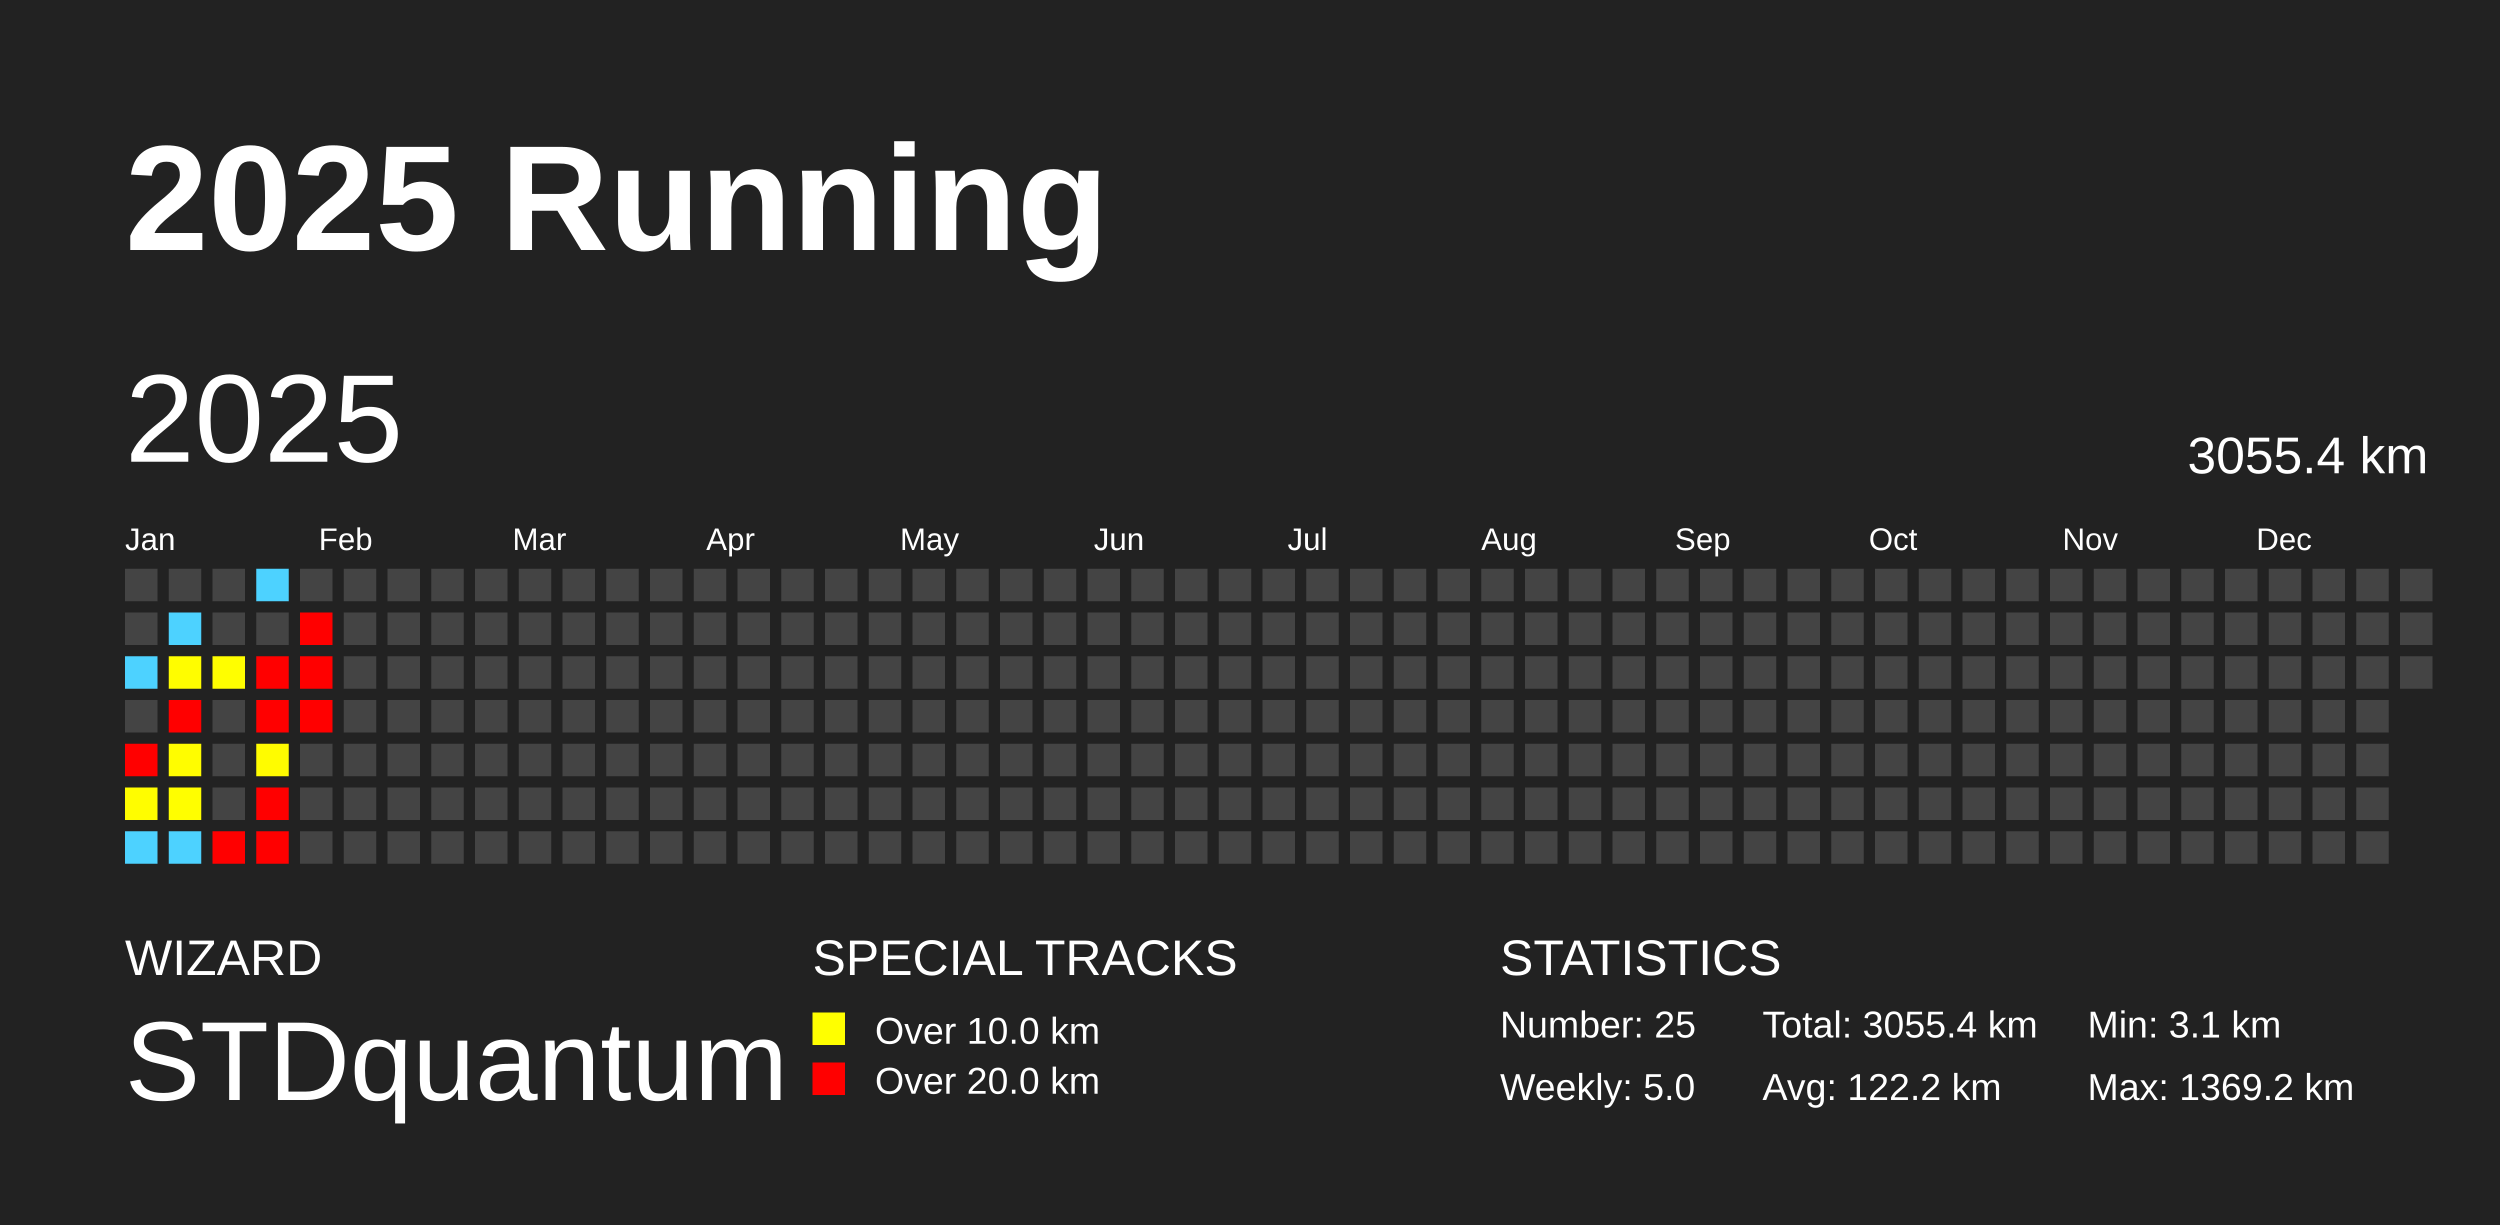
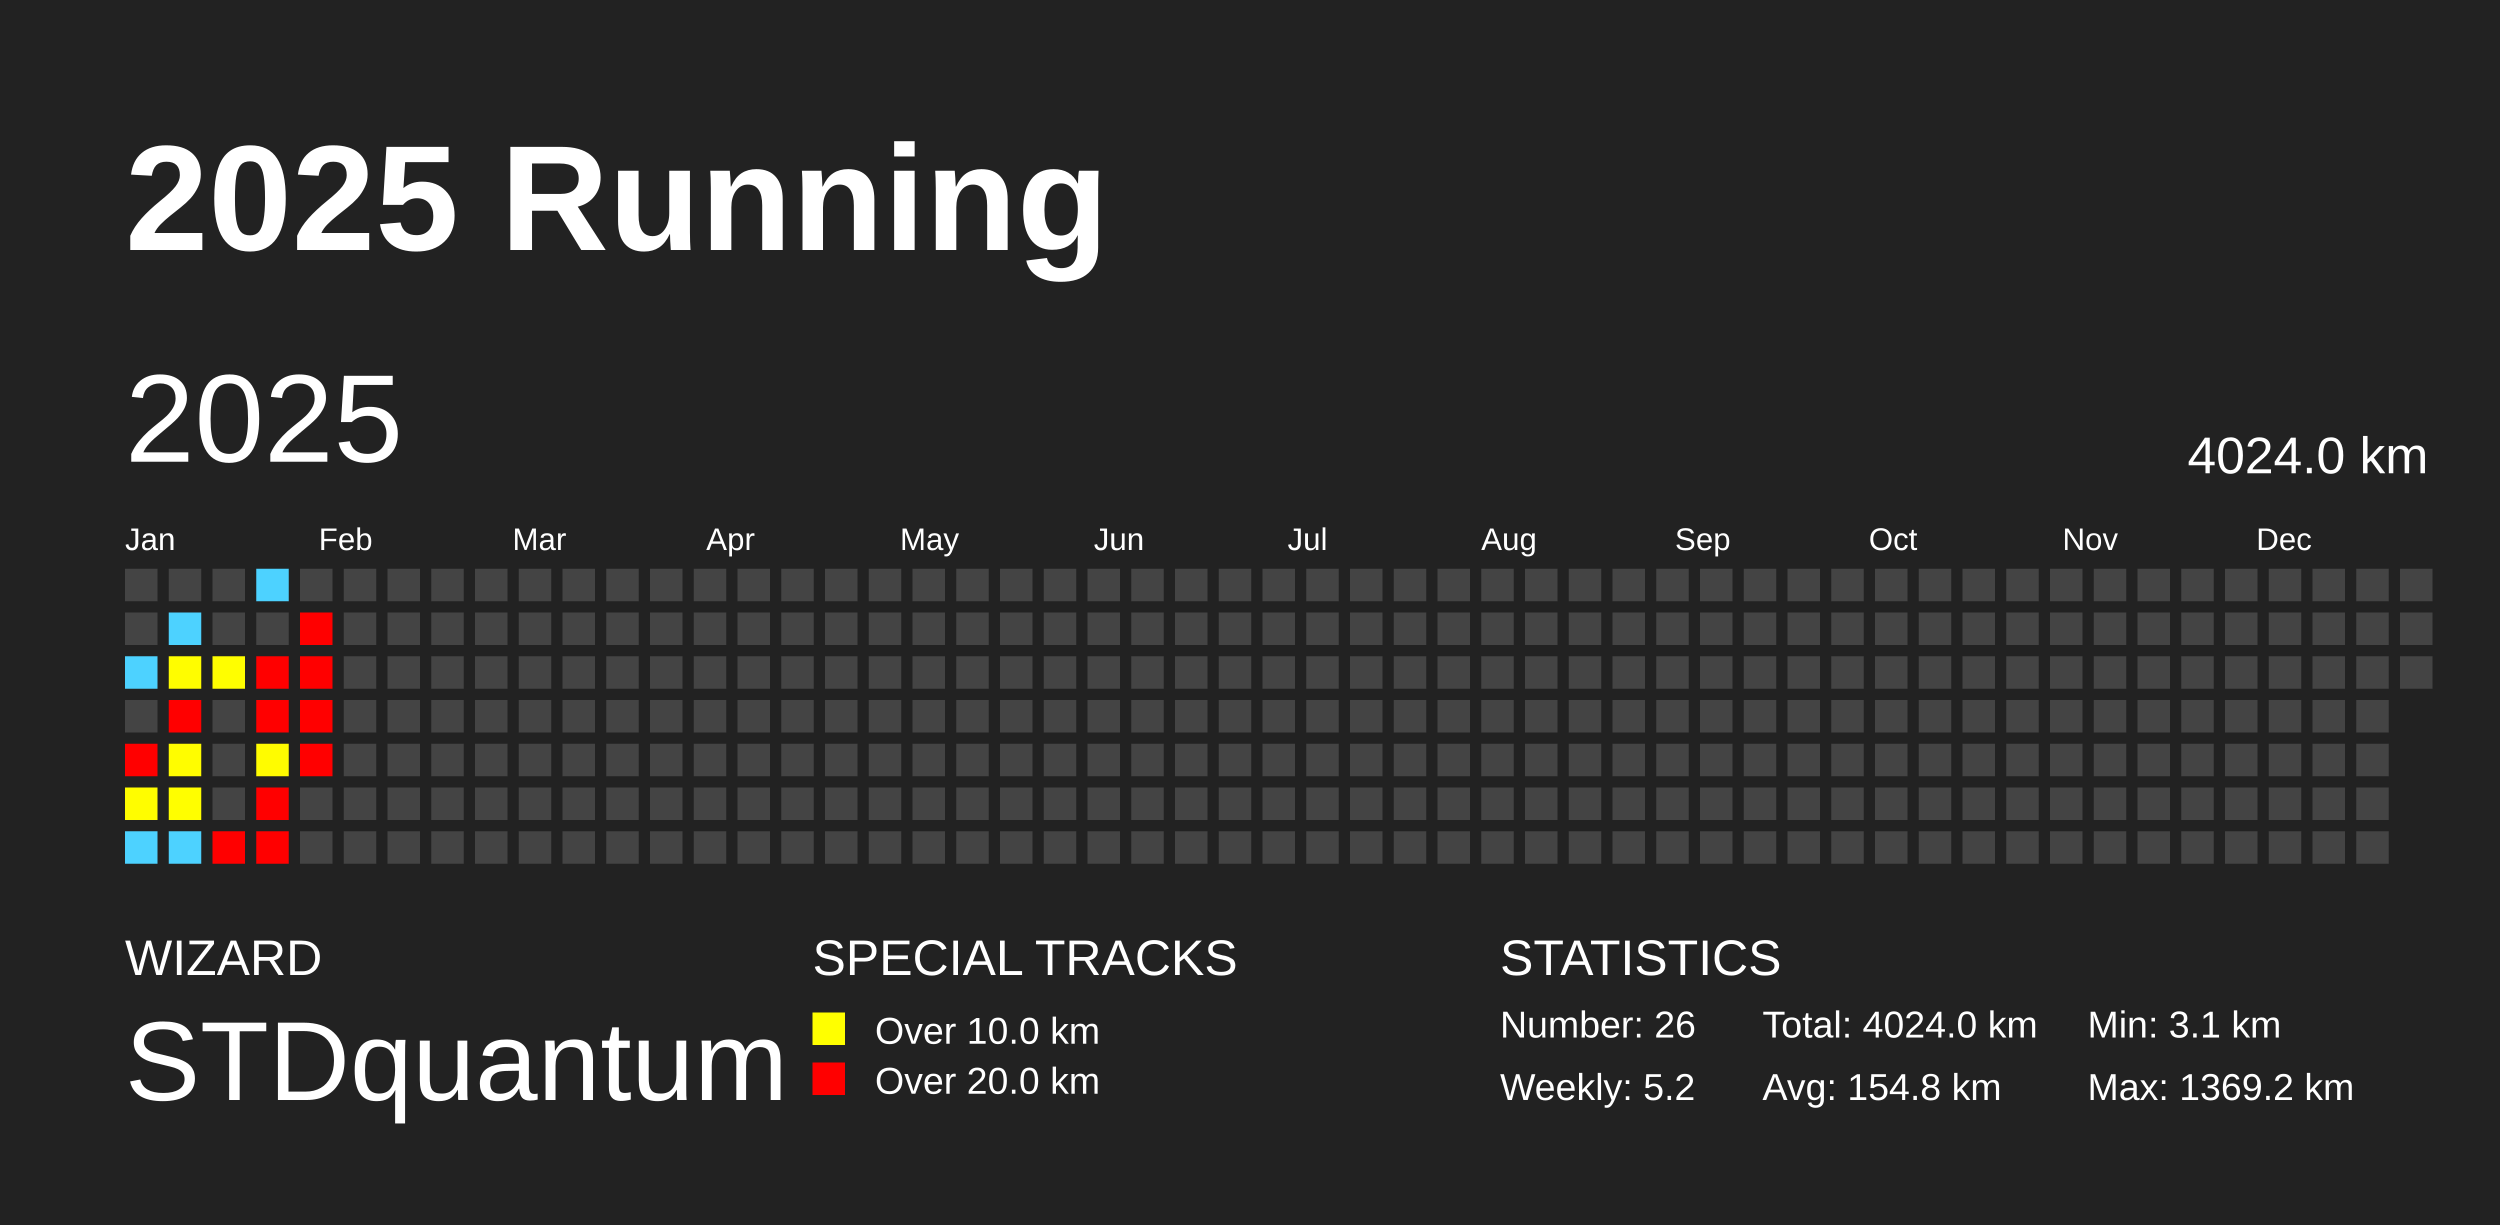
<svg xmlns="http://www.w3.org/2000/svg" baseProfile="full" height="98mm" version="1.1" viewBox="0,0,200,98" width="200mm">
  <defs />
  <rect fill="#222222" height="98" width="200" x="0" y="0" />
  <text fill="#FFFFFF" style="font-size:12px; font-family:Arial; font-weight:bold;" x="10" y="20">2025 Running</text>
  <text fill="#FFFFFF" style="font-size:4px; font-family:Arial" x="10" y="78">WIZARD</text>
  <text fill="#FFFFFF" style="font-size:9px; font-family:Arial" x="10" y="88">STDquantum</text>
  <text fill="#FFFFFF" style="font-size:4px; font-family:Arial" x="65" y="78">SPECIAL TRACKS</text>
  <rect fill="yellow" height="2.6" width="2.6" x="65" y="81" />
  <text fill="#FFFFFF" style="font-size:3px; font-family:Arial" x="70" y="83.5">Over 10.0 km</text>
  <rect fill="red" height="2.6" width="2.6" x="65" y="85" />
  <text fill="#FFFFFF" style="font-size:3px; font-family:Arial" x="70" y="87.5">Over 20.0 km</text>
  <text fill="#FFFFFF" style="font-size:4px; font-family:Arial" x="120" y="78">STATISTICS</text>
-   <text fill="#FFFFFF" style="font-size:3px; font-family:Arial" x="120" y="83">Number: 25</text>
-   <text fill="#FFFFFF" style="font-size:3px; font-family:Arial" x="120" y="88">Weekly: 5.0</text>
-   <text fill="#FFFFFF" style="font-size:3px; font-family:Arial" x="141" y="83">Total: 3055.4 km</text>
-   <text fill="#FFFFFF" style="font-size:3px; font-family:Arial" x="141" y="88">Avg: 122.2 km</text>
+   <text fill="#FFFFFF" style="font-size:3px; font-family:Arial" x="120" y="83">Number: 26</text>
+   <text fill="#FFFFFF" style="font-size:3px; font-family:Arial" x="120" y="88">Weekly: 5.2</text>
+   <text fill="#FFFFFF" style="font-size:3px; font-family:Arial" x="141" y="83">Total: 4024.0 km</text>
+   <text fill="#FFFFFF" style="font-size:3px; font-family:Arial" x="141" y="88">Avg: 154.8 km</text>
  <text fill="#FFFFFF" style="font-size:3px; font-family:Arial" x="167" y="83">Min: 3.1 km</text>
  <text fill="#FFFFFF" style="font-size:3px; font-family:Arial" x="167" y="88">Max: 1369.2 km</text>
  <text dominant-baseline="hanging" fill="#FFFFFF" style="font-size:10.0px; font-family:Arial;" x="10" y="30">2025</text>
-   <text dominant-baseline="hanging" fill="#FFFFFF" style="font-size:4.125px; font-family:Arial;" x="175" y="35">3055.4 km</text>
+   <text dominant-baseline="hanging" fill="#FFFFFF" style="font-size:4.125px; font-family:Arial;" x="175" y="35">4024.0 km</text>
  <text fill="#FFFFFF" style="font-size:2.5px; font-family:Arial" x="10.0" y="44">Jan</text>
  <text fill="#FFFFFF" style="font-size:2.5px; font-family:Arial" x="25.5" y="44">Feb</text>
  <text fill="#FFFFFF" style="font-size:2.5px; font-family:Arial" x="41.0" y="44">Mar</text>
  <text fill="#FFFFFF" style="font-size:2.5px; font-family:Arial" x="56.5" y="44">Apr</text>
  <text fill="#FFFFFF" style="font-size:2.5px; font-family:Arial" x="72.0" y="44">May</text>
  <text fill="#FFFFFF" style="font-size:2.5px; font-family:Arial" x="87.5" y="44">Jun</text>
  <text fill="#FFFFFF" style="font-size:2.5px; font-family:Arial" x="103.0" y="44">Jul</text>
  <text fill="#FFFFFF" style="font-size:2.5px; font-family:Arial" x="118.5" y="44">Aug</text>
  <text fill="#FFFFFF" style="font-size:2.5px; font-family:Arial" x="134.0" y="44">Sep</text>
  <text fill="#FFFFFF" style="font-size:2.5px; font-family:Arial" x="149.5" y="44">Oct</text>
  <text fill="#FFFFFF" style="font-size:2.5px; font-family:Arial" x="165.0" y="44">Nov</text>
  <text fill="#FFFFFF" style="font-size:2.5px; font-family:Arial" x="180.5" y="44">Dec</text>
  <rect fill="#444444" height="2.6" width="2.6" x="10.0" y="45.5" />
  <rect fill="#444444" height="2.6" width="2.6" x="10.0" y="49.0" />
  <rect fill="#4dd2ff" height="2.6" width="2.6" x="10.0" y="52.5" />
  <rect fill="#444444" height="2.6" width="2.6" x="10.0" y="56.0" />
  <rect fill="red" height="2.6" width="2.6" x="10.0" y="59.5" />
  <rect fill="#fffd00" height="2.6" width="2.6" x="10.0" y="63.0" />
  <rect fill="#4dd2ff" height="2.6" width="2.6" x="10.0" y="66.5" />
  <rect fill="#444444" height="2.6" width="2.6" x="13.5" y="45.5" />
  <rect fill="#4dd2ff" height="2.6" width="2.6" x="13.5" y="49.0" />
  <rect fill="#fffd00" height="2.6" width="2.6" x="13.5" y="52.5" />
  <rect fill="red" height="2.6" width="2.6" x="13.5" y="56.0" />
  <rect fill="#fffd00" height="2.6" width="2.6" x="13.5" y="59.5" />
  <rect fill="#fffe00" height="2.6" width="2.6" x="13.5" y="63.0" />
  <rect fill="#4dd2ff" height="2.6" width="2.6" x="13.5" y="66.5" />
  <rect fill="#444444" height="2.6" width="2.6" x="17.0" y="45.5" />
  <rect fill="#444444" height="2.6" width="2.6" x="17.0" y="49.0" />
  <rect fill="#fffe00" height="2.6" width="2.6" x="17.0" y="52.5" />
  <rect fill="#444444" height="2.6" width="2.6" x="17.0" y="56.0" />
  <rect fill="#444444" height="2.6" width="2.6" x="17.0" y="59.5" />
  <rect fill="#444444" height="2.6" width="2.6" x="17.0" y="63.0" />
  <rect fill="red" height="2.6" width="2.6" x="17.0" y="66.5" />
  <rect fill="#4dd2ff" height="2.6" width="2.6" x="20.5" y="45.5" />
  <rect fill="#444444" height="2.6" width="2.6" x="20.5" y="49.0" />
  <rect fill="red" height="2.6" width="2.6" x="20.5" y="52.5" />
  <rect fill="red" height="2.6" width="2.6" x="20.5" y="56.0" />
  <rect fill="#fffc00" height="2.6" width="2.6" x="20.5" y="59.5" />
  <rect fill="red" height="2.6" width="2.6" x="20.5" y="63.0" />
  <rect fill="red" height="2.6" width="2.6" x="20.5" y="66.5" />
  <rect fill="#444444" height="2.6" width="2.6" x="24.0" y="45.5" />
  <rect fill="red" height="2.6" width="2.6" x="24.0" y="49.0" />
  <rect fill="red" height="2.6" width="2.6" x="24.0" y="52.5" />
  <rect fill="red" height="2.6" width="2.6" x="24.0" y="56.0" />
-   <rect fill="#444444" height="2.6" width="2.6" x="24.0" y="59.5" />
+   <rect fill="red" height="2.6" width="2.6" x="24.0" y="59.5" />
  <rect fill="#444444" height="2.6" width="2.6" x="24.0" y="63.0" />
  <rect fill="#444444" height="2.6" width="2.6" x="24.0" y="66.5" />
  <rect fill="#444444" height="2.6" width="2.6" x="27.5" y="45.5" />
  <rect fill="#444444" height="2.6" width="2.6" x="27.5" y="49.0" />
  <rect fill="#444444" height="2.6" width="2.6" x="27.5" y="52.5" />
  <rect fill="#444444" height="2.6" width="2.6" x="27.5" y="56.0" />
  <rect fill="#444444" height="2.6" width="2.6" x="27.5" y="59.5" />
  <rect fill="#444444" height="2.6" width="2.6" x="27.5" y="63.0" />
  <rect fill="#444444" height="2.6" width="2.6" x="27.5" y="66.5" />
  <rect fill="#444444" height="2.6" width="2.6" x="31.0" y="45.5" />
  <rect fill="#444444" height="2.6" width="2.6" x="31.0" y="49.0" />
  <rect fill="#444444" height="2.6" width="2.6" x="31.0" y="52.5" />
  <rect fill="#444444" height="2.6" width="2.6" x="31.0" y="56.0" />
  <rect fill="#444444" height="2.6" width="2.6" x="31.0" y="59.5" />
  <rect fill="#444444" height="2.6" width="2.6" x="31.0" y="63.0" />
  <rect fill="#444444" height="2.6" width="2.6" x="31.0" y="66.5" />
  <rect fill="#444444" height="2.6" width="2.6" x="34.5" y="45.5" />
  <rect fill="#444444" height="2.6" width="2.6" x="34.5" y="49.0" />
  <rect fill="#444444" height="2.6" width="2.6" x="34.5" y="52.5" />
  <rect fill="#444444" height="2.6" width="2.6" x="34.5" y="56.0" />
  <rect fill="#444444" height="2.6" width="2.6" x="34.5" y="59.5" />
  <rect fill="#444444" height="2.6" width="2.6" x="34.5" y="63.0" />
  <rect fill="#444444" height="2.6" width="2.6" x="34.5" y="66.5" />
  <rect fill="#444444" height="2.6" width="2.6" x="38.0" y="45.5" />
  <rect fill="#444444" height="2.6" width="2.6" x="38.0" y="49.0" />
  <rect fill="#444444" height="2.6" width="2.6" x="38.0" y="52.5" />
  <rect fill="#444444" height="2.6" width="2.6" x="38.0" y="56.0" />
  <rect fill="#444444" height="2.6" width="2.6" x="38.0" y="59.5" />
  <rect fill="#444444" height="2.6" width="2.6" x="38.0" y="63.0" />
  <rect fill="#444444" height="2.6" width="2.6" x="38.0" y="66.5" />
  <rect fill="#444444" height="2.6" width="2.6" x="41.5" y="45.5" />
  <rect fill="#444444" height="2.6" width="2.6" x="41.5" y="49.0" />
  <rect fill="#444444" height="2.6" width="2.6" x="41.5" y="52.5" />
  <rect fill="#444444" height="2.6" width="2.6" x="41.5" y="56.0" />
  <rect fill="#444444" height="2.6" width="2.6" x="41.5" y="59.5" />
  <rect fill="#444444" height="2.6" width="2.6" x="41.5" y="63.0" />
  <rect fill="#444444" height="2.6" width="2.6" x="41.5" y="66.5" />
  <rect fill="#444444" height="2.6" width="2.6" x="45.0" y="45.5" />
  <rect fill="#444444" height="2.6" width="2.6" x="45.0" y="49.0" />
  <rect fill="#444444" height="2.6" width="2.6" x="45.0" y="52.5" />
  <rect fill="#444444" height="2.6" width="2.6" x="45.0" y="56.0" />
  <rect fill="#444444" height="2.6" width="2.6" x="45.0" y="59.5" />
  <rect fill="#444444" height="2.6" width="2.6" x="45.0" y="63.0" />
  <rect fill="#444444" height="2.6" width="2.6" x="45.0" y="66.5" />
  <rect fill="#444444" height="2.6" width="2.6" x="48.5" y="45.5" />
  <rect fill="#444444" height="2.6" width="2.6" x="48.5" y="49.0" />
  <rect fill="#444444" height="2.6" width="2.6" x="48.5" y="52.5" />
  <rect fill="#444444" height="2.6" width="2.6" x="48.5" y="56.0" />
  <rect fill="#444444" height="2.6" width="2.6" x="48.5" y="59.5" />
  <rect fill="#444444" height="2.6" width="2.6" x="48.5" y="63.0" />
  <rect fill="#444444" height="2.6" width="2.6" x="48.5" y="66.5" />
  <rect fill="#444444" height="2.6" width="2.6" x="52.0" y="45.5" />
  <rect fill="#444444" height="2.6" width="2.6" x="52.0" y="49.0" />
  <rect fill="#444444" height="2.6" width="2.6" x="52.0" y="52.5" />
  <rect fill="#444444" height="2.6" width="2.6" x="52.0" y="56.0" />
  <rect fill="#444444" height="2.6" width="2.6" x="52.0" y="59.5" />
  <rect fill="#444444" height="2.6" width="2.6" x="52.0" y="63.0" />
  <rect fill="#444444" height="2.6" width="2.6" x="52.0" y="66.5" />
  <rect fill="#444444" height="2.6" width="2.6" x="55.5" y="45.5" />
  <rect fill="#444444" height="2.6" width="2.6" x="55.5" y="49.0" />
  <rect fill="#444444" height="2.6" width="2.6" x="55.5" y="52.5" />
  <rect fill="#444444" height="2.6" width="2.6" x="55.5" y="56.0" />
  <rect fill="#444444" height="2.6" width="2.6" x="55.5" y="59.5" />
  <rect fill="#444444" height="2.6" width="2.6" x="55.5" y="63.0" />
  <rect fill="#444444" height="2.6" width="2.6" x="55.5" y="66.5" />
  <rect fill="#444444" height="2.6" width="2.6" x="59.0" y="45.5" />
  <rect fill="#444444" height="2.6" width="2.6" x="59.0" y="49.0" />
  <rect fill="#444444" height="2.6" width="2.6" x="59.0" y="52.5" />
  <rect fill="#444444" height="2.6" width="2.6" x="59.0" y="56.0" />
  <rect fill="#444444" height="2.6" width="2.6" x="59.0" y="59.5" />
  <rect fill="#444444" height="2.6" width="2.6" x="59.0" y="63.0" />
  <rect fill="#444444" height="2.6" width="2.6" x="59.0" y="66.5" />
  <rect fill="#444444" height="2.6" width="2.6" x="62.5" y="45.5" />
  <rect fill="#444444" height="2.6" width="2.6" x="62.5" y="49.0" />
  <rect fill="#444444" height="2.6" width="2.6" x="62.5" y="52.5" />
  <rect fill="#444444" height="2.6" width="2.6" x="62.5" y="56.0" />
  <rect fill="#444444" height="2.6" width="2.6" x="62.5" y="59.5" />
  <rect fill="#444444" height="2.6" width="2.6" x="62.5" y="63.0" />
  <rect fill="#444444" height="2.6" width="2.6" x="62.5" y="66.5" />
  <rect fill="#444444" height="2.6" width="2.6" x="66.0" y="45.5" />
  <rect fill="#444444" height="2.6" width="2.6" x="66.0" y="49.0" />
  <rect fill="#444444" height="2.6" width="2.6" x="66.0" y="52.5" />
  <rect fill="#444444" height="2.6" width="2.6" x="66.0" y="56.0" />
  <rect fill="#444444" height="2.6" width="2.6" x="66.0" y="59.5" />
  <rect fill="#444444" height="2.6" width="2.6" x="66.0" y="63.0" />
  <rect fill="#444444" height="2.6" width="2.6" x="66.0" y="66.5" />
  <rect fill="#444444" height="2.6" width="2.6" x="69.5" y="45.5" />
  <rect fill="#444444" height="2.6" width="2.6" x="69.5" y="49.0" />
  <rect fill="#444444" height="2.6" width="2.6" x="69.5" y="52.5" />
  <rect fill="#444444" height="2.6" width="2.6" x="69.5" y="56.0" />
  <rect fill="#444444" height="2.6" width="2.6" x="69.5" y="59.5" />
  <rect fill="#444444" height="2.6" width="2.6" x="69.5" y="63.0" />
  <rect fill="#444444" height="2.6" width="2.6" x="69.5" y="66.5" />
  <rect fill="#444444" height="2.6" width="2.6" x="73.0" y="45.5" />
  <rect fill="#444444" height="2.6" width="2.6" x="73.0" y="49.0" />
  <rect fill="#444444" height="2.6" width="2.6" x="73.0" y="52.5" />
  <rect fill="#444444" height="2.6" width="2.6" x="73.0" y="56.0" />
  <rect fill="#444444" height="2.6" width="2.6" x="73.0" y="59.5" />
  <rect fill="#444444" height="2.6" width="2.6" x="73.0" y="63.0" />
  <rect fill="#444444" height="2.6" width="2.6" x="73.0" y="66.5" />
  <rect fill="#444444" height="2.6" width="2.6" x="76.5" y="45.5" />
  <rect fill="#444444" height="2.6" width="2.6" x="76.5" y="49.0" />
  <rect fill="#444444" height="2.6" width="2.6" x="76.5" y="52.5" />
  <rect fill="#444444" height="2.6" width="2.6" x="76.5" y="56.0" />
  <rect fill="#444444" height="2.6" width="2.6" x="76.5" y="59.5" />
  <rect fill="#444444" height="2.6" width="2.6" x="76.5" y="63.0" />
  <rect fill="#444444" height="2.6" width="2.6" x="76.5" y="66.5" />
  <rect fill="#444444" height="2.6" width="2.6" x="80.0" y="45.5" />
  <rect fill="#444444" height="2.6" width="2.6" x="80.0" y="49.0" />
  <rect fill="#444444" height="2.6" width="2.6" x="80.0" y="52.5" />
  <rect fill="#444444" height="2.6" width="2.6" x="80.0" y="56.0" />
  <rect fill="#444444" height="2.6" width="2.6" x="80.0" y="59.5" />
  <rect fill="#444444" height="2.6" width="2.6" x="80.0" y="63.0" />
  <rect fill="#444444" height="2.6" width="2.6" x="80.0" y="66.5" />
  <rect fill="#444444" height="2.6" width="2.6" x="83.5" y="45.5" />
  <rect fill="#444444" height="2.6" width="2.6" x="83.5" y="49.0" />
  <rect fill="#444444" height="2.6" width="2.6" x="83.5" y="52.5" />
  <rect fill="#444444" height="2.6" width="2.6" x="83.5" y="56.0" />
  <rect fill="#444444" height="2.6" width="2.6" x="83.5" y="59.5" />
  <rect fill="#444444" height="2.6" width="2.6" x="83.5" y="63.0" />
  <rect fill="#444444" height="2.6" width="2.6" x="83.5" y="66.5" />
  <rect fill="#444444" height="2.6" width="2.6" x="87.0" y="45.5" />
  <rect fill="#444444" height="2.6" width="2.6" x="87.0" y="49.0" />
  <rect fill="#444444" height="2.6" width="2.6" x="87.0" y="52.5" />
  <rect fill="#444444" height="2.6" width="2.6" x="87.0" y="56.0" />
  <rect fill="#444444" height="2.6" width="2.6" x="87.0" y="59.5" />
  <rect fill="#444444" height="2.6" width="2.6" x="87.0" y="63.0" />
  <rect fill="#444444" height="2.6" width="2.6" x="87.0" y="66.5" />
  <rect fill="#444444" height="2.6" width="2.6" x="90.5" y="45.5" />
  <rect fill="#444444" height="2.6" width="2.6" x="90.5" y="49.0" />
  <rect fill="#444444" height="2.6" width="2.6" x="90.5" y="52.5" />
  <rect fill="#444444" height="2.6" width="2.6" x="90.5" y="56.0" />
  <rect fill="#444444" height="2.6" width="2.6" x="90.5" y="59.5" />
  <rect fill="#444444" height="2.6" width="2.6" x="90.5" y="63.0" />
  <rect fill="#444444" height="2.6" width="2.6" x="90.5" y="66.5" />
  <rect fill="#444444" height="2.6" width="2.6" x="94.0" y="45.5" />
  <rect fill="#444444" height="2.6" width="2.6" x="94.0" y="49.0" />
  <rect fill="#444444" height="2.6" width="2.6" x="94.0" y="52.5" />
  <rect fill="#444444" height="2.6" width="2.6" x="94.0" y="56.0" />
  <rect fill="#444444" height="2.6" width="2.6" x="94.0" y="59.5" />
  <rect fill="#444444" height="2.6" width="2.6" x="94.0" y="63.0" />
  <rect fill="#444444" height="2.6" width="2.6" x="94.0" y="66.5" />
  <rect fill="#444444" height="2.6" width="2.6" x="97.5" y="45.5" />
  <rect fill="#444444" height="2.6" width="2.6" x="97.5" y="49.0" />
  <rect fill="#444444" height="2.6" width="2.6" x="97.5" y="52.5" />
  <rect fill="#444444" height="2.6" width="2.6" x="97.5" y="56.0" />
  <rect fill="#444444" height="2.6" width="2.6" x="97.5" y="59.5" />
  <rect fill="#444444" height="2.6" width="2.6" x="97.5" y="63.0" />
  <rect fill="#444444" height="2.6" width="2.6" x="97.5" y="66.5" />
  <rect fill="#444444" height="2.6" width="2.6" x="101.0" y="45.5" />
  <rect fill="#444444" height="2.6" width="2.6" x="101.0" y="49.0" />
  <rect fill="#444444" height="2.6" width="2.6" x="101.0" y="52.5" />
  <rect fill="#444444" height="2.6" width="2.6" x="101.0" y="56.0" />
  <rect fill="#444444" height="2.6" width="2.6" x="101.0" y="59.5" />
  <rect fill="#444444" height="2.6" width="2.6" x="101.0" y="63.0" />
  <rect fill="#444444" height="2.6" width="2.6" x="101.0" y="66.5" />
  <rect fill="#444444" height="2.6" width="2.6" x="104.5" y="45.5" />
  <rect fill="#444444" height="2.6" width="2.6" x="104.5" y="49.0" />
  <rect fill="#444444" height="2.6" width="2.6" x="104.5" y="52.5" />
  <rect fill="#444444" height="2.6" width="2.6" x="104.5" y="56.0" />
  <rect fill="#444444" height="2.6" width="2.6" x="104.5" y="59.5" />
  <rect fill="#444444" height="2.6" width="2.6" x="104.5" y="63.0" />
  <rect fill="#444444" height="2.6" width="2.6" x="104.5" y="66.5" />
  <rect fill="#444444" height="2.6" width="2.6" x="108.0" y="45.5" />
  <rect fill="#444444" height="2.6" width="2.6" x="108.0" y="49.0" />
  <rect fill="#444444" height="2.6" width="2.6" x="108.0" y="52.5" />
  <rect fill="#444444" height="2.6" width="2.6" x="108.0" y="56.0" />
  <rect fill="#444444" height="2.6" width="2.6" x="108.0" y="59.5" />
  <rect fill="#444444" height="2.6" width="2.6" x="108.0" y="63.0" />
  <rect fill="#444444" height="2.6" width="2.6" x="108.0" y="66.5" />
  <rect fill="#444444" height="2.6" width="2.6" x="111.5" y="45.5" />
  <rect fill="#444444" height="2.6" width="2.6" x="111.5" y="49.0" />
  <rect fill="#444444" height="2.6" width="2.6" x="111.5" y="52.5" />
  <rect fill="#444444" height="2.6" width="2.6" x="111.5" y="56.0" />
  <rect fill="#444444" height="2.6" width="2.6" x="111.5" y="59.5" />
  <rect fill="#444444" height="2.6" width="2.6" x="111.5" y="63.0" />
  <rect fill="#444444" height="2.6" width="2.6" x="111.5" y="66.5" />
  <rect fill="#444444" height="2.6" width="2.6" x="115.0" y="45.5" />
  <rect fill="#444444" height="2.6" width="2.6" x="115.0" y="49.0" />
  <rect fill="#444444" height="2.6" width="2.6" x="115.0" y="52.5" />
  <rect fill="#444444" height="2.6" width="2.6" x="115.0" y="56.0" />
  <rect fill="#444444" height="2.6" width="2.6" x="115.0" y="59.5" />
  <rect fill="#444444" height="2.6" width="2.6" x="115.0" y="63.0" />
  <rect fill="#444444" height="2.6" width="2.6" x="115.0" y="66.5" />
  <rect fill="#444444" height="2.6" width="2.6" x="118.5" y="45.5" />
  <rect fill="#444444" height="2.6" width="2.6" x="118.5" y="49.0" />
  <rect fill="#444444" height="2.6" width="2.6" x="118.5" y="52.5" />
  <rect fill="#444444" height="2.6" width="2.6" x="118.5" y="56.0" />
  <rect fill="#444444" height="2.6" width="2.6" x="118.5" y="59.5" />
  <rect fill="#444444" height="2.6" width="2.6" x="118.5" y="63.0" />
  <rect fill="#444444" height="2.6" width="2.6" x="118.5" y="66.5" />
  <rect fill="#444444" height="2.6" width="2.6" x="122.0" y="45.5" />
  <rect fill="#444444" height="2.6" width="2.6" x="122.0" y="49.0" />
  <rect fill="#444444" height="2.6" width="2.6" x="122.0" y="52.5" />
  <rect fill="#444444" height="2.6" width="2.6" x="122.0" y="56.0" />
  <rect fill="#444444" height="2.6" width="2.6" x="122.0" y="59.5" />
  <rect fill="#444444" height="2.6" width="2.6" x="122.0" y="63.0" />
  <rect fill="#444444" height="2.6" width="2.6" x="122.0" y="66.5" />
  <rect fill="#444444" height="2.6" width="2.6" x="125.5" y="45.5" />
  <rect fill="#444444" height="2.6" width="2.6" x="125.5" y="49.0" />
  <rect fill="#444444" height="2.6" width="2.6" x="125.5" y="52.5" />
  <rect fill="#444444" height="2.6" width="2.6" x="125.5" y="56.0" />
  <rect fill="#444444" height="2.6" width="2.6" x="125.5" y="59.5" />
  <rect fill="#444444" height="2.6" width="2.6" x="125.5" y="63.0" />
  <rect fill="#444444" height="2.6" width="2.6" x="125.5" y="66.5" />
  <rect fill="#444444" height="2.6" width="2.6" x="129.0" y="45.5" />
  <rect fill="#444444" height="2.6" width="2.6" x="129.0" y="49.0" />
  <rect fill="#444444" height="2.6" width="2.6" x="129.0" y="52.5" />
  <rect fill="#444444" height="2.6" width="2.6" x="129.0" y="56.0" />
  <rect fill="#444444" height="2.6" width="2.6" x="129.0" y="59.5" />
  <rect fill="#444444" height="2.6" width="2.6" x="129.0" y="63.0" />
  <rect fill="#444444" height="2.6" width="2.6" x="129.0" y="66.5" />
  <rect fill="#444444" height="2.6" width="2.6" x="132.5" y="45.5" />
  <rect fill="#444444" height="2.6" width="2.6" x="132.5" y="49.0" />
  <rect fill="#444444" height="2.6" width="2.6" x="132.5" y="52.5" />
  <rect fill="#444444" height="2.6" width="2.6" x="132.5" y="56.0" />
  <rect fill="#444444" height="2.6" width="2.6" x="132.5" y="59.5" />
  <rect fill="#444444" height="2.6" width="2.6" x="132.5" y="63.0" />
  <rect fill="#444444" height="2.6" width="2.6" x="132.5" y="66.5" />
  <rect fill="#444444" height="2.6" width="2.6" x="136.0" y="45.5" />
  <rect fill="#444444" height="2.6" width="2.6" x="136.0" y="49.0" />
  <rect fill="#444444" height="2.6" width="2.6" x="136.0" y="52.5" />
  <rect fill="#444444" height="2.6" width="2.6" x="136.0" y="56.0" />
  <rect fill="#444444" height="2.6" width="2.6" x="136.0" y="59.5" />
  <rect fill="#444444" height="2.6" width="2.6" x="136.0" y="63.0" />
  <rect fill="#444444" height="2.6" width="2.6" x="136.0" y="66.5" />
  <rect fill="#444444" height="2.6" width="2.6" x="139.5" y="45.5" />
  <rect fill="#444444" height="2.6" width="2.6" x="139.5" y="49.0" />
  <rect fill="#444444" height="2.6" width="2.6" x="139.5" y="52.5" />
  <rect fill="#444444" height="2.6" width="2.6" x="139.5" y="56.0" />
  <rect fill="#444444" height="2.6" width="2.6" x="139.5" y="59.5" />
  <rect fill="#444444" height="2.6" width="2.6" x="139.5" y="63.0" />
  <rect fill="#444444" height="2.6" width="2.6" x="139.5" y="66.5" />
  <rect fill="#444444" height="2.6" width="2.6" x="143.0" y="45.5" />
  <rect fill="#444444" height="2.6" width="2.6" x="143.0" y="49.0" />
  <rect fill="#444444" height="2.6" width="2.6" x="143.0" y="52.5" />
  <rect fill="#444444" height="2.6" width="2.6" x="143.0" y="56.0" />
  <rect fill="#444444" height="2.6" width="2.6" x="143.0" y="59.5" />
  <rect fill="#444444" height="2.6" width="2.6" x="143.0" y="63.0" />
  <rect fill="#444444" height="2.6" width="2.6" x="143.0" y="66.5" />
  <rect fill="#444444" height="2.6" width="2.6" x="146.5" y="45.5" />
  <rect fill="#444444" height="2.6" width="2.6" x="146.5" y="49.0" />
  <rect fill="#444444" height="2.6" width="2.6" x="146.5" y="52.5" />
  <rect fill="#444444" height="2.6" width="2.6" x="146.5" y="56.0" />
  <rect fill="#444444" height="2.6" width="2.6" x="146.5" y="59.5" />
  <rect fill="#444444" height="2.6" width="2.6" x="146.5" y="63.0" />
  <rect fill="#444444" height="2.6" width="2.6" x="146.5" y="66.5" />
  <rect fill="#444444" height="2.6" width="2.6" x="150.0" y="45.5" />
  <rect fill="#444444" height="2.6" width="2.6" x="150.0" y="49.0" />
  <rect fill="#444444" height="2.6" width="2.6" x="150.0" y="52.5" />
  <rect fill="#444444" height="2.6" width="2.6" x="150.0" y="56.0" />
  <rect fill="#444444" height="2.6" width="2.6" x="150.0" y="59.5" />
  <rect fill="#444444" height="2.6" width="2.6" x="150.0" y="63.0" />
  <rect fill="#444444" height="2.6" width="2.6" x="150.0" y="66.5" />
  <rect fill="#444444" height="2.6" width="2.6" x="153.5" y="45.5" />
  <rect fill="#444444" height="2.6" width="2.6" x="153.5" y="49.0" />
  <rect fill="#444444" height="2.6" width="2.6" x="153.5" y="52.5" />
  <rect fill="#444444" height="2.6" width="2.6" x="153.5" y="56.0" />
  <rect fill="#444444" height="2.6" width="2.6" x="153.5" y="59.5" />
  <rect fill="#444444" height="2.6" width="2.6" x="153.5" y="63.0" />
  <rect fill="#444444" height="2.6" width="2.6" x="153.5" y="66.5" />
  <rect fill="#444444" height="2.6" width="2.6" x="157.0" y="45.5" />
  <rect fill="#444444" height="2.6" width="2.6" x="157.0" y="49.0" />
  <rect fill="#444444" height="2.6" width="2.6" x="157.0" y="52.5" />
  <rect fill="#444444" height="2.6" width="2.6" x="157.0" y="56.0" />
  <rect fill="#444444" height="2.6" width="2.6" x="157.0" y="59.5" />
  <rect fill="#444444" height="2.6" width="2.6" x="157.0" y="63.0" />
  <rect fill="#444444" height="2.6" width="2.6" x="157.0" y="66.5" />
  <rect fill="#444444" height="2.6" width="2.6" x="160.5" y="45.5" />
  <rect fill="#444444" height="2.6" width="2.6" x="160.5" y="49.0" />
  <rect fill="#444444" height="2.6" width="2.6" x="160.5" y="52.5" />
  <rect fill="#444444" height="2.6" width="2.6" x="160.5" y="56.0" />
  <rect fill="#444444" height="2.6" width="2.6" x="160.5" y="59.5" />
  <rect fill="#444444" height="2.6" width="2.6" x="160.5" y="63.0" />
  <rect fill="#444444" height="2.6" width="2.6" x="160.5" y="66.5" />
  <rect fill="#444444" height="2.6" width="2.6" x="164.0" y="45.5" />
  <rect fill="#444444" height="2.6" width="2.6" x="164.0" y="49.0" />
  <rect fill="#444444" height="2.6" width="2.6" x="164.0" y="52.5" />
  <rect fill="#444444" height="2.6" width="2.6" x="164.0" y="56.0" />
  <rect fill="#444444" height="2.6" width="2.6" x="164.0" y="59.5" />
  <rect fill="#444444" height="2.6" width="2.6" x="164.0" y="63.0" />
  <rect fill="#444444" height="2.6" width="2.6" x="164.0" y="66.5" />
  <rect fill="#444444" height="2.6" width="2.6" x="167.5" y="45.5" />
  <rect fill="#444444" height="2.6" width="2.6" x="167.5" y="49.0" />
  <rect fill="#444444" height="2.6" width="2.6" x="167.5" y="52.5" />
  <rect fill="#444444" height="2.6" width="2.6" x="167.5" y="56.0" />
  <rect fill="#444444" height="2.6" width="2.6" x="167.5" y="59.5" />
  <rect fill="#444444" height="2.6" width="2.6" x="167.5" y="63.0" />
  <rect fill="#444444" height="2.6" width="2.6" x="167.5" y="66.5" />
  <rect fill="#444444" height="2.6" width="2.6" x="171.0" y="45.5" />
  <rect fill="#444444" height="2.6" width="2.6" x="171.0" y="49.0" />
  <rect fill="#444444" height="2.6" width="2.6" x="171.0" y="52.5" />
  <rect fill="#444444" height="2.6" width="2.6" x="171.0" y="56.0" />
  <rect fill="#444444" height="2.6" width="2.6" x="171.0" y="59.5" />
  <rect fill="#444444" height="2.6" width="2.6" x="171.0" y="63.0" />
  <rect fill="#444444" height="2.6" width="2.6" x="171.0" y="66.5" />
  <rect fill="#444444" height="2.6" width="2.6" x="174.5" y="45.5" />
  <rect fill="#444444" height="2.6" width="2.6" x="174.5" y="49.0" />
  <rect fill="#444444" height="2.6" width="2.6" x="174.5" y="52.5" />
  <rect fill="#444444" height="2.6" width="2.6" x="174.5" y="56.0" />
  <rect fill="#444444" height="2.6" width="2.6" x="174.5" y="59.5" />
  <rect fill="#444444" height="2.6" width="2.6" x="174.5" y="63.0" />
  <rect fill="#444444" height="2.6" width="2.6" x="174.5" y="66.5" />
  <rect fill="#444444" height="2.6" width="2.6" x="178.0" y="45.5" />
  <rect fill="#444444" height="2.6" width="2.6" x="178.0" y="49.0" />
  <rect fill="#444444" height="2.6" width="2.6" x="178.0" y="52.5" />
  <rect fill="#444444" height="2.6" width="2.6" x="178.0" y="56.0" />
  <rect fill="#444444" height="2.6" width="2.6" x="178.0" y="59.5" />
  <rect fill="#444444" height="2.6" width="2.6" x="178.0" y="63.0" />
  <rect fill="#444444" height="2.6" width="2.6" x="178.0" y="66.5" />
  <rect fill="#444444" height="2.6" width="2.6" x="181.5" y="45.5" />
  <rect fill="#444444" height="2.6" width="2.6" x="181.5" y="49.0" />
  <rect fill="#444444" height="2.6" width="2.6" x="181.5" y="52.5" />
  <rect fill="#444444" height="2.6" width="2.6" x="181.5" y="56.0" />
  <rect fill="#444444" height="2.6" width="2.6" x="181.5" y="59.5" />
  <rect fill="#444444" height="2.6" width="2.6" x="181.5" y="63.0" />
  <rect fill="#444444" height="2.6" width="2.6" x="181.5" y="66.5" />
  <rect fill="#444444" height="2.6" width="2.6" x="185.0" y="45.5" />
  <rect fill="#444444" height="2.6" width="2.6" x="185.0" y="49.0" />
  <rect fill="#444444" height="2.6" width="2.6" x="185.0" y="52.5" />
  <rect fill="#444444" height="2.6" width="2.6" x="185.0" y="56.0" />
  <rect fill="#444444" height="2.6" width="2.6" x="185.0" y="59.5" />
  <rect fill="#444444" height="2.6" width="2.6" x="185.0" y="63.0" />
  <rect fill="#444444" height="2.6" width="2.6" x="185.0" y="66.5" />
  <rect fill="#444444" height="2.6" width="2.6" x="188.5" y="45.5" />
  <rect fill="#444444" height="2.6" width="2.6" x="188.5" y="49.0" />
  <rect fill="#444444" height="2.6" width="2.6" x="188.5" y="52.5" />
  <rect fill="#444444" height="2.6" width="2.6" x="188.5" y="56.0" />
  <rect fill="#444444" height="2.6" width="2.6" x="188.5" y="59.5" />
  <rect fill="#444444" height="2.6" width="2.6" x="188.5" y="63.0" />
  <rect fill="#444444" height="2.6" width="2.6" x="188.5" y="66.5" />
  <rect fill="#444444" height="2.6" width="2.6" x="192.0" y="45.5" />
  <rect fill="#444444" height="2.6" width="2.6" x="192.0" y="49.0" />
  <rect fill="#444444" height="2.6" width="2.6" x="192.0" y="52.5" />
</svg>
